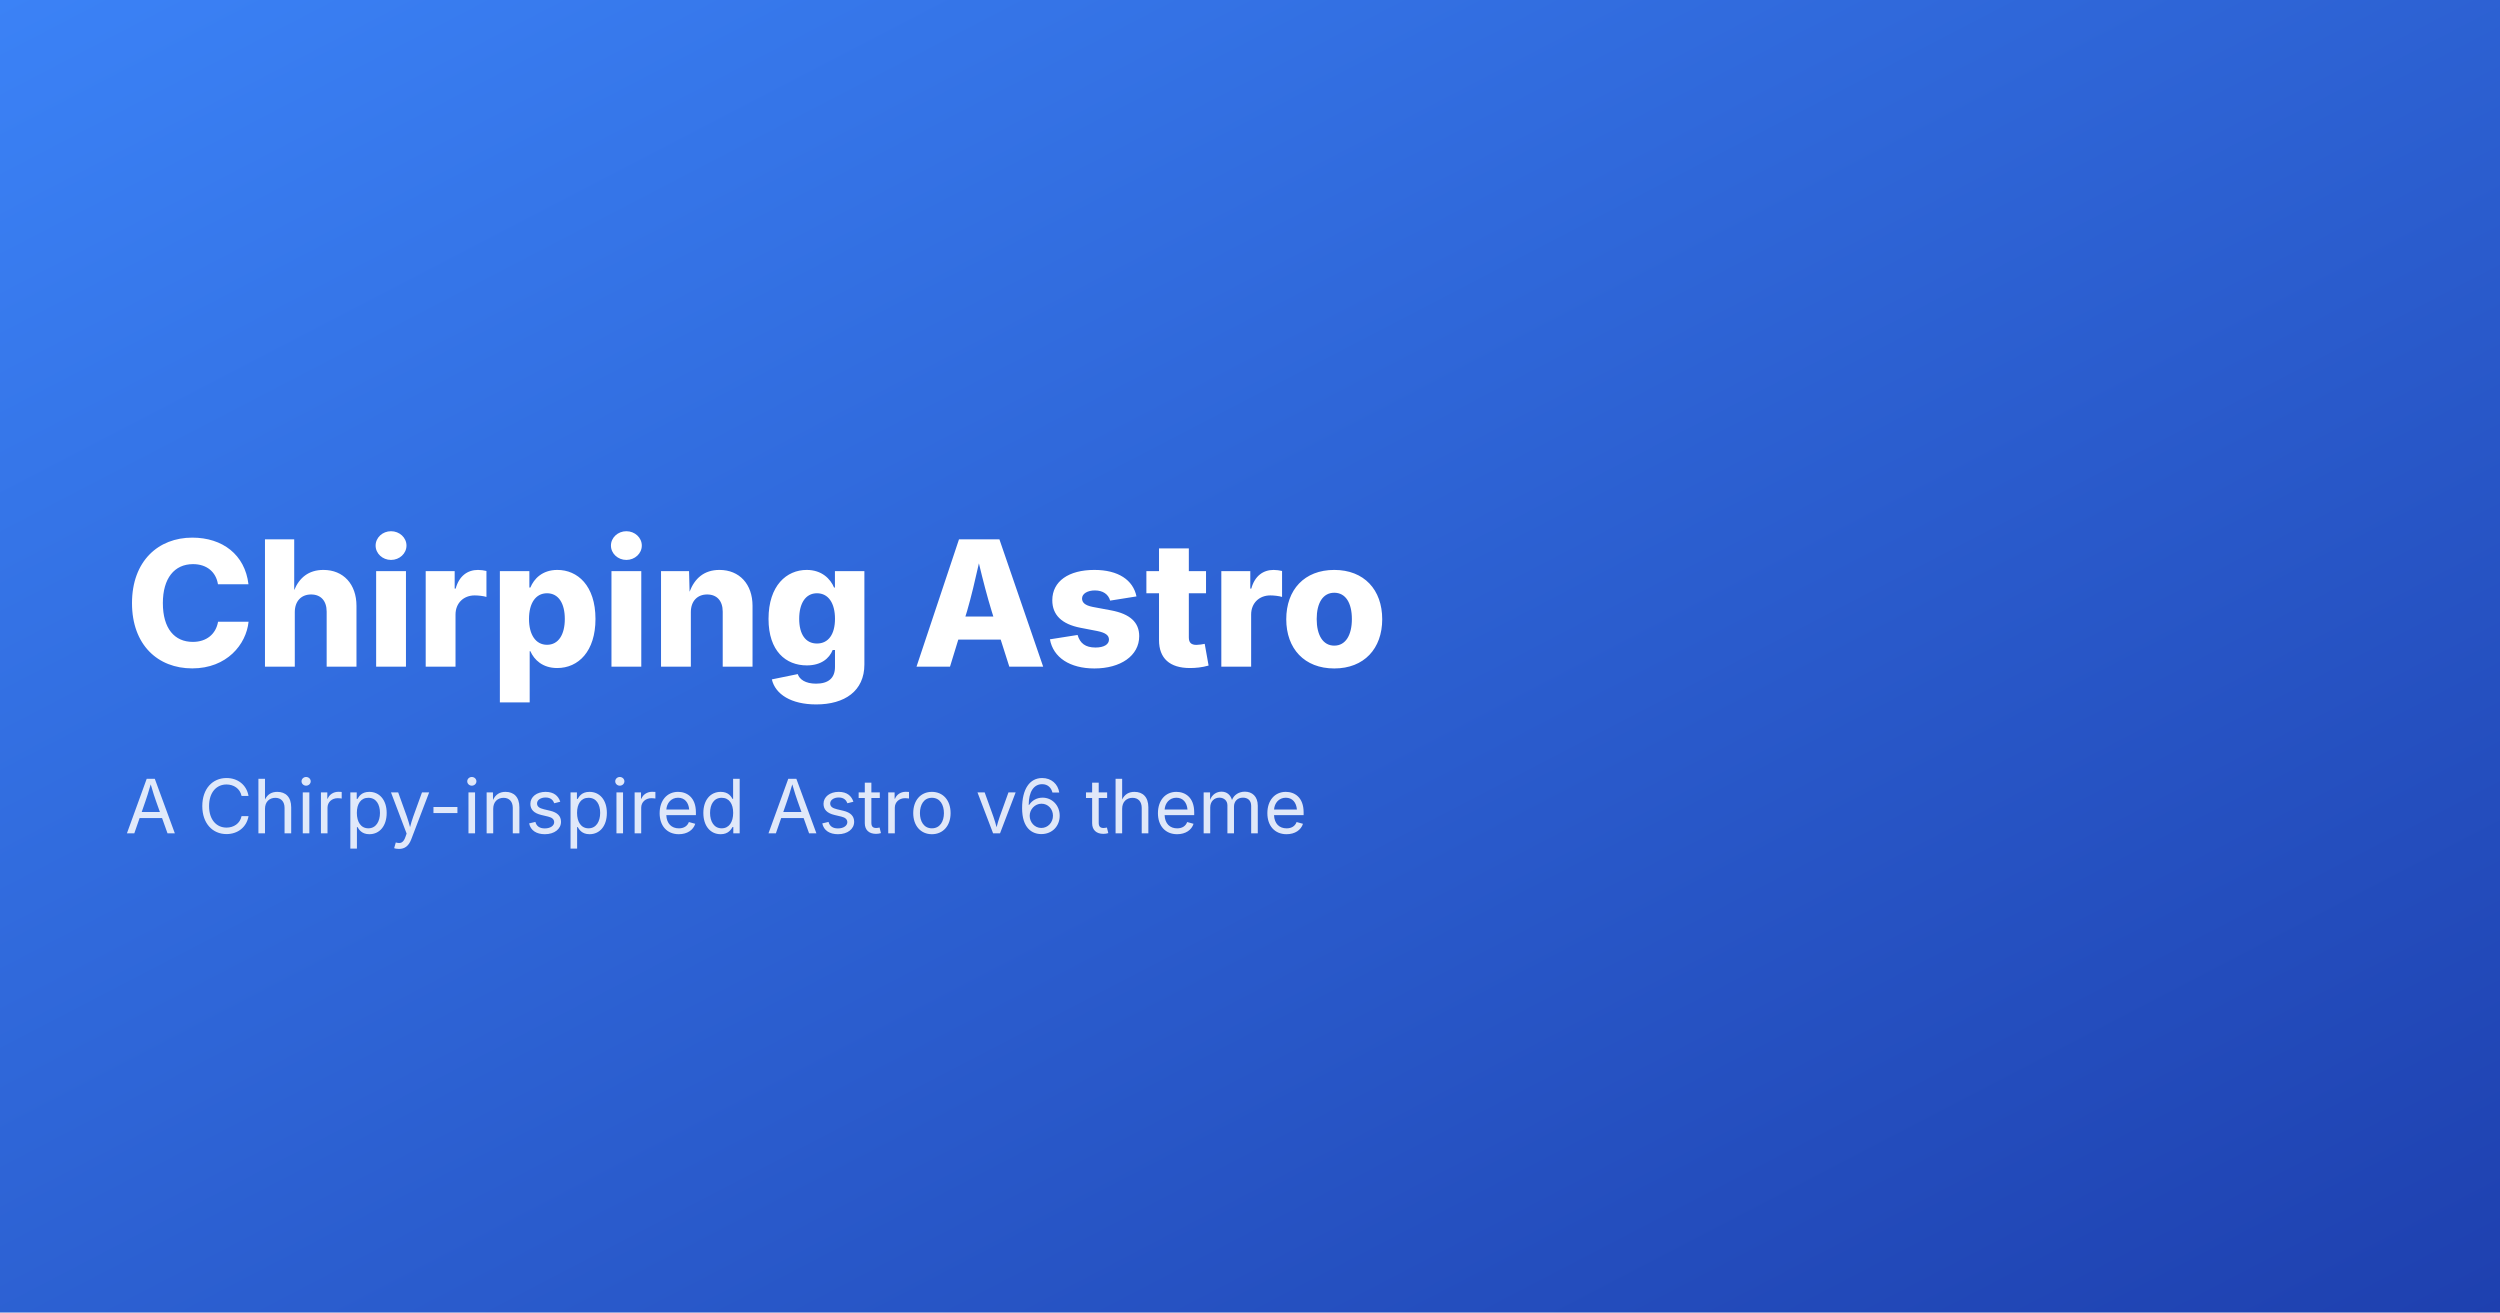
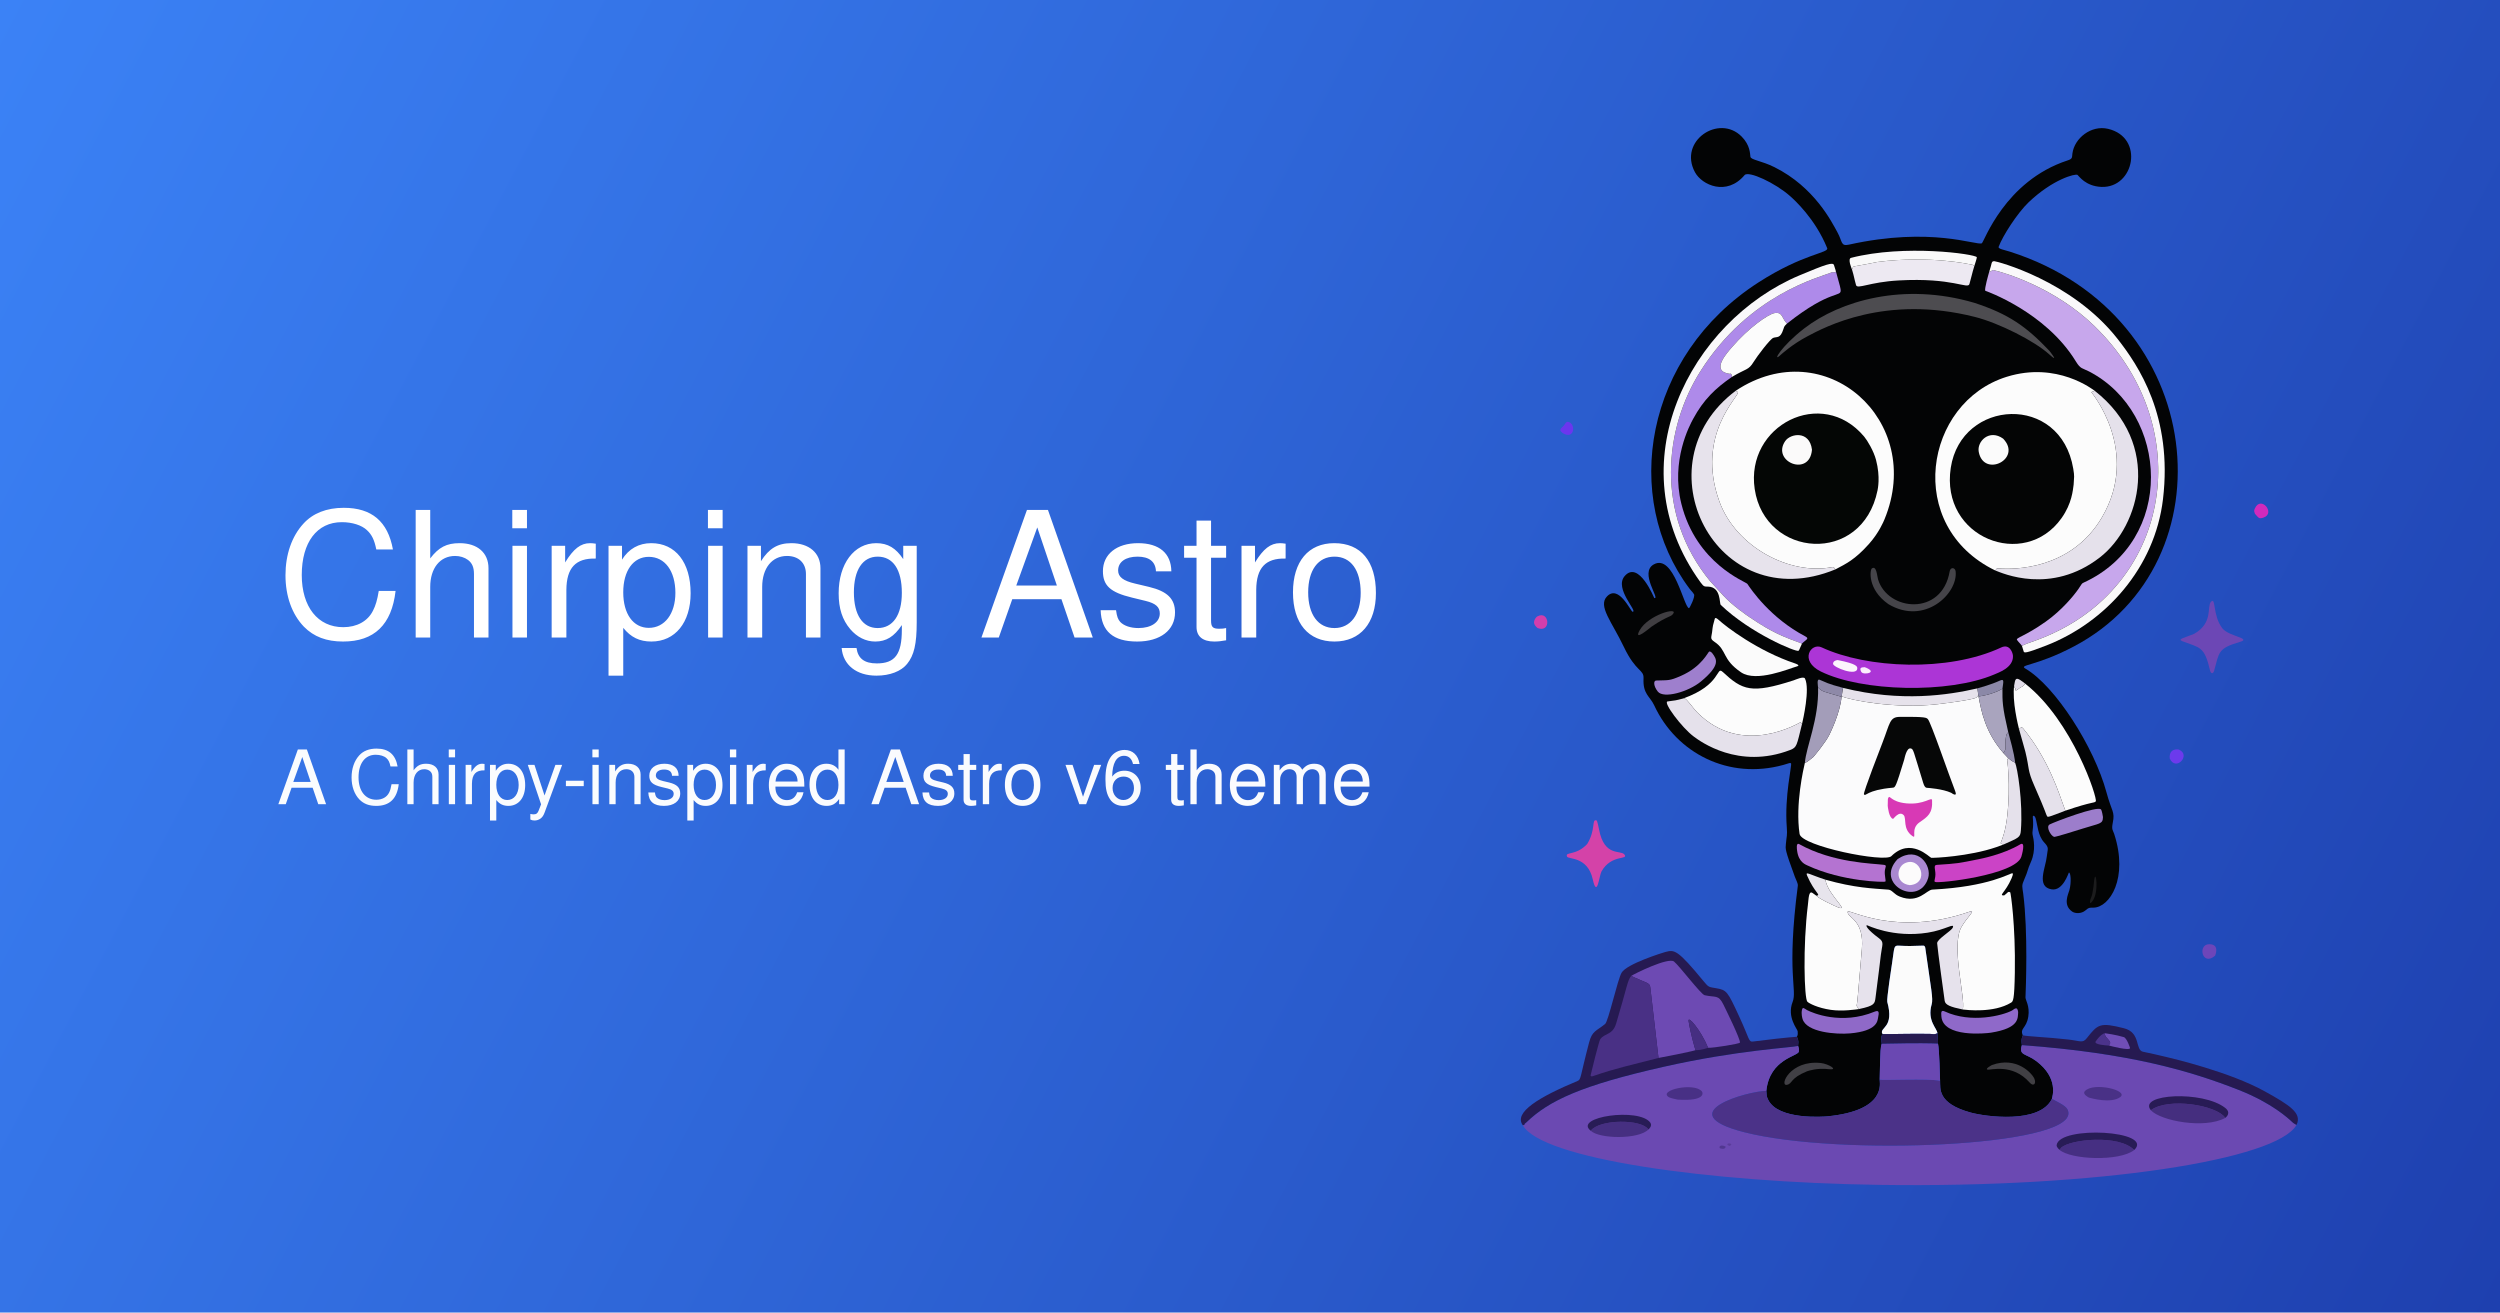
- <svg xmlns="http://www.w3.org/2000/svg" viewBox="0 0 1200 630" width="1200" height="630">
-   <defs>
-     <linearGradient id="g" x1="0" x2="1" y1="0" y2="1">
-       <stop offset="0" stop-color="#3b82f6" />
-       <stop offset="1" stop-color="#1e40af" />
-     </linearGradient>
-   </defs>
-   <rect width="1200" height="630" fill="url(#g)" />
-   <text x="60" y="320" fill="white" font-family="system-ui, -apple-system, sans-serif" font-size="84" font-weight="800">
-     Chirping Astro
-   </text>
-   <text x="60" y="400" fill="rgba(255,255,255,0.85)" font-family="system-ui, -apple-system, sans-serif" font-size="36">
-     A Chirpy-inspired Astro v6 theme
-   </text>
+ <svg xmlns="http://www.w3.org/2000/svg" width="1200" height="630" viewBox="0 0 1200 630">
+   <linearGradient id="linearGradient1" x1="0" y1="0" x2="1200" y2="630" gradientUnits="userSpaceOnUse">
+     <stop offset="1e-05" stop-color="#3b82f6" stop-opacity="1" />
+     <stop offset="1" stop-color="#1e40af" stop-opacity="1" />
+   </linearGradient>
+   <path id="Path" fill="url(#linearGradient1)" stroke="none" d="M 0 0 L 1200 0 L 1200 630 L 0 630 Z" />
+   <text id="Chirping-Astro" xml:space="preserve" x="133" y="306" font-family="Helvetica" font-size="84" fill="#ffffff">Chirping Astro</text>
+   <text id="A-Chirpy-inspired-Astro-v6" xml:space="preserve" x="133" y="386" font-family="Helvetica" font-size="36" fill="#ffffff" fill-opacity="0.976">A Chirpy-inspired Astro v6 theme</text>
+   <g id="avatar">
+     <path id="path1" fill="#030405" fill-rule="evenodd" stroke="none" d="M 929.955 495.976 C 929.928 493.666 924.896 490.101 927.203 482.068 C 927.982 479.357 926.983 475.163 924.128 454.969 C 924.112 454.855 923.976 453.888 923.172 453.903 C 917.209 454.008 917.236 454.24 911.273 453.912 C 908.919 453.783 909.331 454.906 908.236 462.012 C 908.004 463.517 905.526 479.594 905.889 480.908 C 909.314 493.293 902.432 492.925 903.396 495.994 C 903.41 496.038 903.396 495.994 903.846 496.363 C 903.758 496.688 903.288 496.816 903.201 497.141 C 903.121 497.438 902.853 498.44 903.229 500.984 C 902.754 502.281 902.547 502.845 902.243 518.224 C 902.168 519.714 905.756 533.029 877.167 535.842 C 875.486 536.007 853.456 537.704 848.717 527.871 C 847.76 525.885 848.104 525.836 847.844 523.624 C 849.437 508.123 863.253 507.067 863.461 504.692 C 863.581 503.317 863.501 503.345 863.095 502.035 C 863.094 500.297 863.638 500.218 862.529 497.618 C 862.804 496.903 863.034 496.945 862.878 494.997 C 862.798 494.003 857.603 488.236 860.459 480.927 C 862.755 475.054 857.457 467.486 862.953 425.178 C 863.102 424.029 862.153 422.544 861.534 420.86 C 856.656 407.606 857.015 407.47 857.216 405.185 C 857.574 401.1 857.974 401.16 857.656 397.073 C 856.487 382.085 860.274 366.963 859.69 366.422 C 859.22 365.986 859.13 366.298 856.054 367.152 C 829.834 374.423 804.698 361.62 794.029 338.587 C 791.99 334.185 788.512 333.237 788.895 325.657 C 789.121 321.191 785.287 322.79 779.422 310.456 C 773.744 298.517 766.924 290.953 771.32 286.315 C 777.005 280.314 782.775 293.621 783.639 293.635 C 786.433 293.679 774.589 282.528 779.874 276.479 C 786.619 268.759 793.978 287.027 794.041 287.044 C 797.12 287.878 786.704 274.865 793.82 270.912 C 803.414 265.581 808.248 291.625 810.719 291.928 C 811.028 291.966 813.806 286.309 813.126 285.258 C 812.179 283.794 812.02 283.96 810.97 282.559 C 778.205 238.831 789.287 170.82 844.053 135.566 C 865.638 121.671 878.02 121.497 877.039 119.077 C 871.281 104.875 861.135 95.811 859.311 94.183 C 852.213 87.842 839.259 81.842 837.397 84.054 C 828.824 94.235 816.951 88.891 813.583 82.667 C 805.466 67.668 825.147 54.561 836 65.561 C 840.139 69.756 839.982 73.802 840.204 75.254 C 840.435 76.765 845.559 77.165 851.697 80.218 C 870.995 89.818 879.255 106.605 881.966 111.509 C 884.461 116.02 883.468 118.315 887.479 117.427 C 927.09 108.661 948.599 117.957 951.264 116.782 C 952.328 116.313 962.164 86.909 992.466 76.997 C 994.929 76.191 994.494 75.611 994.765 73.62 C 995.76 66.33 1003.749 59.934 1011.858 61.84 C 1029.449 65.974 1024.464 90.39 1008.646 89.716 C 1001.027 89.391 997.863 84.463 997.213 83.957 C 996.269 83.222 985.402 85.966 973.731 97.102 C 968.343 102.243 961.185 113.372 959.346 118.475 C 958.984 119.479 962.107 119.956 964.779 120.807 C 1060.472 151.286 1071.131 270.367 995.524 310.257 C 977.066 319.995 968.746 318.928 972.253 320.969 C 986.424 329.216 1005.213 358.479 1011.115 380.363 C 1013.624 389.667 1015.252 389.512 1014.134 394.922 C 1013.435 398.303 1014.224 398.495 1014.795 400.244 C 1021.754 421.55 1012.646 435.587 1004.862 435.67 C 1002.716 435.693 1002.643 435.614 1001.002 437.01 C 999.071 438.652 996.104 438.574 994.633 437.555 C 990.084 434.406 992.753 429.245 993.297 427.31 C 994.389 423.42 993.879 418.389 993.027 418.878 C 992.909 418.946 990.237 427.745 984.834 426.895 C 977.21 425.694 981.93 416.469 982.46 411.109 C 982.816 407.502 983.768 407.064 981.275 404.44 C 978.141 401.142 978.041 395.917 977.107 392.822 C 976.653 391.318 975.654 391.209 975.745 392.213 C 976.318 398.532 975.114 398.544 975.786 401.362 C 976.016 402.326 977.385 408.065 974.84 413.716 C 973.032 417.729 973.533 417.88 971.741 421.897 C 970.237 425.267 970.68 425.358 971.149 429.004 C 973.511 447.372 972.394 474.775 972.232 478.753 C 972.181 480.017 974.381 482.894 973.583 487.962 C 972.659 493.832 969.401 493.421 970.944 496.955 C 970.101 499.237 970.256 499.26 970.507 501.647 C 968.854 506.764 972.353 505.501 977.453 509.359 C 988.277 517.546 985.109 526.47 984.903 527.447 C 979.049 539.606 952.996 535.978 945.871 534.013 C 929.644 529.538 931.481 522.308 931.237 518.773 C 931.203 517.342 930.882 503.662 930.236 500.909 C 930.337 499.876 929.993 496.369 929.954 495.976 Z" />
+     <path id="path2" fill="#6b49b2" fill-rule="evenodd" stroke="none" d="M 970.507 501.647 C 1022.505 505.471 1051.57 514.12 1074.609 523.176 C 1090.599 529.46 1098.523 536.924 1100.265 538.566 C 1101.173 539.421 1101.264 539.246 1102.319 539.963 C 1093.153 556.536 1007.733 570.305 902.078 568.738 C 818.839 567.503 739.911 556.168 730.958 540.128 C 731.293 539.877 731.365 540.192 731.68 539.956 C 731.907 539.786 731.609 539.714 731.76 539.528 C 732.021 539.208 732.395 539.001 732.692 538.714 C 743.522 528.246 759.185 520.945 798.704 512.031 C 834.422 503.974 860.204 502.9 863.095 502.035 C 863.501 503.345 863.581 503.317 863.461 504.692 C 863.253 507.067 849.437 508.123 847.844 523.624 C 839.21 523.676 800.928 534.182 837.222 543.465 C 882.706 555.099 994.911 550.381 992.824 533.938 C 992.518 531.526 990.788 530.534 984.903 527.447 C 985.109 526.471 988.277 517.547 977.453 509.359 C 972.353 505.501 968.854 506.764 970.507 501.647 Z" />
+     <path id="path3" fill="#fcfcfc" fill-rule="evenodd" stroke="none" d="M 833.225 187.508 C 876.054 159.178 924.153 201.861 904.555 249.289 C 904.126 250.327 901.883 255.756 897.052 261.156 C 890.356 268.64 886.146 270.586 881.03 273.291 C 880.196 272.459 880.361 272.039 879.36 272.234 C 859.161 276.179 833.273 262.622 825.313 240.72 C 813.663 208.666 835.218 189.873 834.187 188.267 C 833.966 187.923 833.446 187.852 833.225 187.509 Z" />
+     <path id="path4" fill="#fbfbfc" fill-rule="evenodd" stroke="none" d="M 949.598 333.811 L 949.707 334.305 C 951.054 341.556 952.943 351.454 961.564 361.382 C 962.096 361.928 963.757 363.688 963.947 363.889 C 963.697 364.529 963.371 364.42 963.472 365.103 C 964.455 371.728 964.908 389.909 961.857 400.259 C 960.868 403.617 960.284 404.542 960.299 404.641 C 960.367 405.075 961.536 405.334 961.656 405.36 C 961.819 405.396 961.959 405.142 962.121 405.178 C 961.578 405.38 960.965 405.687 958.273 406.613 C 945.162 411.123 927.969 411.906 926.953 411.729 C 926.215 411.6 917.139 401.709 907.843 410.957 C 904.609 414.174 864.682 406.167 863.799 400.29 C 861.674 386.143 865.707 368.874 866.329 366.212 C 866.629 366.038 866.812 366.347 870.445 363.318 C 871.121 362.512 876.328 356.307 878.116 352.632 C 878.784 351.26 883.343 341.888 883.938 334.461 L 884.016 334.227 C 887.811 335.986 909.777 340.442 930.195 338.006 C 931.678 337.828 946.717 336.034 948.599 334.843 C 949.003 334.587 949.193 334.067 949.598 333.811 Z" />
+     <path id="path5" fill="#fcfcfc" fill-rule="evenodd" stroke="none" d="M 1005.492 187.599 C 1003.979 188.229 1003.871 188.126 1003.858 188.267 C 1003.851 188.345 1027.655 216.585 1008.87 248.438 C 993.706 274.151 965.339 273.113 961.043 272.956 C 958.752 272.872 958.713 272.694 958.337 273.036 C 958.091 273.259 957.997 273.619 957.752 273.842 C 913.91 252.561 923.599 193.181 963.255 180.853 C 987.439 173.335 1004.744 187.119 1005.492 187.599 Z" />
+     <path id="path6" fill="#fcfcfc" fill-rule="evenodd" stroke="none" d="M 876.18 422.235 C 890.321 426.233 898.877 426.446 906.393 427.023 C 908.271 427.168 909.034 429.23 911.912 430.372 C 920.872 433.929 924.68 427.153 927.514 427.009 C 955.064 425.613 964.702 419.078 965.933 419.169 C 966.121 419.183 966.526 419.304 965.586 421.501 C 962.574 428.541 959.089 429.885 962.008 429.809 C 963.843 428.479 963.745 427.707 964.929 428.334 C 965.113 428.432 967.499 443.892 967.122 466.851 C 966.901 480.303 966.264 480.69 965.268 481.294 C 956.953 486.34 943.996 484.788 942.14 484.565 C 943.534 479.054 936.422 454.26 941.405 445.128 C 944.015 440.346 948.882 436.385 945.35 437.62 C 909.906 450.005 887.147 435.929 886.9 437.612 C 886.466 440.563 894.922 441.17 893.7 455.474 C 891.571 480.405 891.601 480.387 891.218 482.526 C 891.188 482.695 891.115 483.104 892.373 484.334 C 891.301 484.5 884.43 485.558 878.814 484.735 C 872.386 483.794 868.32 481.6 867.543 480.827 C 866.042 479.333 865.337 454.041 867.788 434.361 C 868.182 431.195 868.149 427.33 870.055 428.649 C 870.656 429.065 871.23 429.519 871.831 429.935 C 872.413 430.477 873.603 431.588 880.516 434.773 C 889.894 439.092 877.412 430.084 876.18 422.236 Z" />
+     <path id="path7" fill="#261a52" fill-rule="evenodd" stroke="none" d="M 862.529 497.618 C 863.638 500.218 863.094 500.297 863.096 502.035 C 860.204 502.9 834.422 503.974 798.704 512.031 C 759.185 520.945 743.522 528.247 732.692 538.714 C 732.395 539.001 732.021 539.208 731.76 539.528 C 731.609 539.714 731.907 539.786 731.68 539.956 C 731.365 540.192 731.293 539.877 730.958 540.128 C 726.322 533.944 739.073 526.422 757.16 518.892 C 759.012 518.121 758.288 517.434 762.752 500.445 C 764.243 494.772 766.11 495.023 770.447 491.518 C 772.032 490.238 776.412 470.307 778.342 466.936 C 780.815 462.615 798.366 457.226 799.272 456.983 C 803.773 455.776 805.061 455.582 818.025 471.351 C 820.15 473.935 820.361 473.766 823.66 474.326 C 828.891 475.214 829.222 475.827 834.856 488.011 C 839.879 498.875 839.237 500.209 841.504 499.923 C 860.818 497.487 860.863 497.914 862.529 497.618 Z" />
+     <path id="path8" fill="#040605" fill-rule="evenodd" stroke="none" d="M 901.217 235.366 C 893.861 271.52 847.17 267.845 842.258 234.751 C 837.724 204.197 874.448 185.303 894.795 209.569 C 896.357 211.431 899.358 216.466 900.481 220.716 C 902.712 229.157 901.26 234.997 901.217 235.366 Z" />
+     <path id="path9" fill="#040505" fill-rule="evenodd" stroke="none" d="M 995.344 232.649 C 994.969 235.223 994.573 241.608 989.522 248.725 C 971.71 273.819 931.237 258.186 936.368 224.544 C 941.425 191.396 989.159 188.686 995.174 225.041 C 995.805 228.856 995.553 228.835 995.344 232.649 Z" />
+     <path id="path10" fill="#4b3288" fill-rule="evenodd" stroke="none" d="M 902.243 518.224 C 903.689 518.696 925.321 517.559 931.237 518.773 C 931.481 522.308 929.645 529.538 945.871 534.013 C 952.996 535.978 979.049 539.606 984.903 527.447 C 990.788 530.534 992.518 531.526 992.824 533.938 C 994.911 550.381 882.706 555.098 837.223 543.465 C 800.928 534.181 839.211 523.676 847.844 523.624 C 848.104 525.836 847.76 525.885 848.717 527.871 C 853.456 537.704 875.486 536.007 877.167 535.842 C 905.756 533.029 902.168 519.714 902.243 518.224 Z" />
+     <path id="path11" fill="#c7a7ec" fill-rule="evenodd" stroke="none" d="M 954.819 130.478 C 956.098 130.36 956.05 129.469 956.859 129.648 C 961.929 130.77 986.256 137.97 1005.285 156.465 C 1053.298 203.13 1043.264 276.08 986.912 303.292 C 977.503 307.835 974.097 308.154 970.53 310.017 C 969.441 308.526 969.301 308.7 968.185 307.2 C 967.387 306.127 971.92 305.498 981.978 298.376 C 989.751 292.871 995.519 285.766 997.599 282.769 C 999.315 280.297 999.151 280.117 1000.01 279.726 C 1044.28 259.556 1041.355 198.411 1002.797 178.323 C 999.505 176.609 998.721 177.262 996.437 173.519 C 981.834 149.587 952.945 139.575 952.943 139.572 C 952.384 138.834 954.611 131.191 954.819 130.478 Z" />
+     <path id="path12" fill="#ae8aea" fill-rule="evenodd" stroke="none" d="M 881.117 129.81 C 883.329 137.619 883.412 138.31 883.504 139.07 C 883.971 142.954 879.087 138.416 857.768 155.322 C 855.323 153.1 855.736 149.531 851.745 150.293 C 848.652 150.884 839.275 157.396 831.296 166.707 C 828.895 169.508 820.937 178.118 830.161 179.427 C 830.332 179.451 830.503 179.363 830.676 179.366 C 830.81 179.368 831.21 179.375 831.352 180.906 C 823.406 186.386 817.716 191.79 812.661 201.155 C 811.102 204.042 801.907 221.078 807.043 241.777 C 814.205 270.644 838.031 279.218 838.73 280.262 C 840.398 282.755 849.661 296.601 866.515 305.437 C 868.784 306.626 866.691 307.044 864.946 308.944 C 856.02 305.588 851.251 304.013 839.685 296.178 C 838.587 295.434 831.393 290.561 826.922 285.6 C 821.495 279.577 821.425 279.655 820.977 279.112 C 794.134 246.57 798.948 205.407 816.256 178.105 C 839.692 141.136 873.72 133.057 879.29 130.717 C 880.291 130.296 880.649 131.258 881.238 130.33 C 881.333 130.18 881.022 129.96 881.117 129.81 Z" />
+     <path id="path13" fill="#6d4ab3" fill-rule="evenodd" stroke="none" d="M 783.002 468.44 C 784.529 467.375 800.841 459.335 803.538 461.548 C 806.232 463.759 816.443 477.304 818.224 477.705 C 823.486 478.892 824.813 477.298 827.199 482.121 C 827.908 483.554 835.515 498.93 835.173 500.449 C 835.04 501.04 822.093 503.109 819.896 502.93 C 816.311 494.297 810.046 487.119 810.512 490.093 C 811.52 496.521 813.495 502.986 813.831 504.086 C 812.562 504.622 796.755 507.775 796.084 507.813 C 796.042 507.278 792.246 474.867 792.146 473.891 C 791.922 471.707 790.221 471.811 784.83 469.308 C 783.135 468.521 783.149 468.508 783.003 468.44 Z" />
+     <path id="path14" fill="#fcfcfc" fill-rule="evenodd" stroke="none" d="M 860.915 326.574 C 861.849 326.256 865.756 324.472 866.367 325.671 C 868.907 330.66 865.399 345.687 865.004 347.382 C 864.672 347.272 864.546 346.803 864.214 346.693 C 864.047 346.638 836.348 364.015 814.532 341.814 C 812.323 339.565 809.911 335.628 808.412 335.141 C 808.249 335.088 808.08 335.329 807.918 335.277 C 826.366 328.719 823.716 319.591 826.838 322.478 C 836.416 331.333 840.544 333.148 860.915 326.574 Z" />
+     <path id="path15" fill="#e5e1eb" fill-rule="evenodd" stroke="none" d="M 1005.492 187.599 C 1037.945 213.14 1027.446 252.453 1007.931 267.562 C 984.418 285.767 960.985 275.066 957.752 273.842 C 957.997 273.619 958.091 273.259 958.337 273.036 C 958.713 272.693 958.752 272.872 961.043 272.956 C 965.34 273.113 993.706 274.151 1008.87 248.438 C 1027.655 216.585 1003.851 188.345 1003.859 188.267 C 1003.871 188.126 1003.98 188.229 1005.492 187.599 Z" />
+     <path id="path16" fill="#e7e3ec" fill-rule="evenodd" stroke="none" d="M 833.225 187.508 C 833.446 187.852 833.966 187.923 834.187 188.267 C 835.218 189.873 813.663 208.666 825.313 240.72 C 833.274 262.622 859.161 276.179 879.36 272.234 C 880.361 272.038 880.196 272.459 881.03 273.291 C 823.54 297.003 786.277 222.626 833.225 187.508 Z" />
+     <path id="path17" fill="#ac35d6" fill-rule="evenodd" stroke="none" d="M 957.35 323.701 C 935.31 333.108 893.606 332.005 874 322.323 C 863.503 317.14 869.22 308.311 874.394 310.732 C 896 320.842 935.063 322.742 960.614 310.767 C 964.718 308.844 966.176 313.482 966.227 314.857 C 966.442 320.609 959.018 322.907 957.35 323.701 Z" />
+     <path id="path18" fill="#fcfcfc" fill-rule="evenodd" stroke="none" d="M 972.047 328.111 C 994.875 346.045 1006.992 383.431 1005.97 384.652 C 1005.187 385.588 1004.728 384.573 991.389 389.115 C 991.322 388.921 991.322 388.958 990.488 386.713 C 988.572 381.554 983.405 364.613 971.122 349.671 C 970.316 348.69 970.096 349.158 969.138 350.012 C 968.724 348.363 965.712 336.384 966.822 328.884 C 966.89 329.049 966.682 329.25 966.751 329.415 C 967.222 330.546 967.424 330.428 967.43 330.533 C 967.44 330.715 967.327 330.892 967.345 331.074 C 967.427 331.914 968.684 330.838 968.772 330.762 C 970.433 329.341 970.954 329.956 972.048 328.111 Z" />
+     <path id="path19" fill="#faf9fa" fill-rule="evenodd" stroke="none" d="M 954.819 130.478 C 956.271 126.215 955.65 125.427 957.252 125.364 C 958.122 125.331 994.404 134.557 1016.436 162.671 C 1026.45 175.449 1042.961 199.849 1038.232 239.632 C 1034.324 272.508 1010.737 298.763 982.101 309.885 C 972.099 313.77 971.591 313.437 971.355 312.668 C 971.289 312.456 971.294 312.472 970.53 310.017 C 974.097 308.154 977.503 307.835 986.912 303.292 C 1043.264 276.08 1053.298 203.13 1005.285 156.465 C 986.256 137.97 961.929 130.77 956.859 129.648 C 956.05 129.469 956.098 130.36 954.819 130.478 Z" />
+     <path id="path20" fill="#e6e2ec" fill-rule="evenodd" stroke="none" d="M 892.373 484.334 C 891.115 483.103 891.188 482.695 891.218 482.526 C 891.601 480.387 891.571 480.405 893.7 455.474 C 894.922 441.17 886.466 440.563 886.9 437.612 C 887.147 435.929 909.906 450.005 945.35 437.62 C 948.882 436.385 944.015 440.345 941.405 445.128 C 936.422 454.26 943.534 479.054 942.14 484.565 C 936.116 483.323 933.713 482.346 933.44 480.374 C 933.134 478.168 930.02 455.695 929.834 452.77 C 929.711 450.84 936.643 446.891 937.332 445.255 C 938.391 442.739 933.834 446.338 925.31 447.682 C 908.561 450.324 896.31 444.065 896.116 444.092 C 895.328 444.204 896.474 446.355 901.893 450.342 C 904.561 452.304 903.384 453.501 902.827 458.221 C 902.634 459.863 901.591 468.72 900.269 478.727 C 899.87 481.749 899.911 482.737 892.373 484.334 Z" />
+     <path id="path21" fill="#f9f8fa" fill-rule="evenodd" stroke="none" d="M 881.117 129.81 C 881.022 129.961 881.333 130.18 881.238 130.33 C 880.649 131.259 880.291 130.296 879.29 130.717 C 873.72 133.057 839.692 141.136 816.256 178.105 C 798.948 205.407 794.134 246.57 820.977 279.112 C 821.425 279.655 821.495 279.577 826.922 285.6 C 831.393 290.561 838.587 295.435 839.685 296.178 C 851.251 304.014 856.02 305.588 864.946 308.944 C 863.543 312.155 863.52 312.175 863.287 312.372 C 862.334 313.177 840.2 304.029 825.966 290.359 C 825.21 289.634 826.21 281.756 819.856 281.57 C 818.183 281.52 817.892 281.786 816.267 279.543 C 775.219 222.895 811.479 154.137 863.745 132.181 C 876.644 126.763 879.761 125.781 880.298 127.203 C 880.619 128.055 880.796 128.958 881.117 129.811 Z" />
+     <path id="path22" fill="#060707" fill-rule="evenodd" stroke="none" d="M 922.847 374.826 C 918.278 359.986 918.482 359.607 917.204 359.26 C 915.11 358.692 914.165 364.132 914.016 364.623 C 910.013 377.754 909.724 377.987 908.566 378.087 C 895.689 379.198 895.652 382.556 894.688 381.268 C 894.213 380.634 902.837 358.422 903.601 356.456 C 907.197 347.194 906.974 344.156 911.817 344.103 C 924.552 343.963 924.58 344.495 925.338 345.14 C 926.693 346.292 935.541 372.223 938.479 379.707 C 939.766 382.987 936.597 380.556 936.593 380.554 C 932.473 378.657 925.759 378.208 924.798 378.143 C 923.602 378.063 923.033 375.343 922.847 374.826 Z" />
+     <path id="path23" fill="#493085" fill-rule="evenodd" stroke="none" d="M 783.002 468.44 C 783.149 468.508 783.135 468.521 784.83 469.308 C 790.221 471.811 791.922 471.707 792.146 473.891 C 792.246 474.867 796.041 507.278 796.083 507.813 C 782.704 511.321 775.853 512.648 764.652 516.527 C 764.559 516.559 763.38 516.967 763.512 516.079 C 763.561 515.746 767.457 499.791 768.109 498.852 C 770.233 495.789 774.045 496.971 775.759 491.269 C 780.904 474.152 781.219 470.313 783.002 468.44 Z" />
+     <path id="path24" fill="#261a51" fill-rule="evenodd" stroke="none" d="M 970.944 496.955 C 973.645 497.553 983.223 497.868 992.923 498.987 C 998.701 499.653 999.638 500.872 1001.691 498.286 C 1006.992 491.604 1007.93 490.641 1019.413 493.535 C 1027.74 495.633 1024.737 503.997 1028.628 504.833 C 1034.095 506.008 1034.064 505.977 1039.515 507.271 C 1043.429 508.2 1070.371 514.595 1086.998 523.796 C 1099.126 530.508 1105.123 534.37 1102.319 539.963 C 1101.264 539.245 1101.173 539.421 1100.265 538.566 C 1098.523 536.924 1090.599 529.46 1074.609 523.176 C 1051.57 514.12 1022.505 505.471 970.507 501.647 C 970.256 499.26 970.101 499.237 970.944 496.955 Z" />
+     <path id="path25" fill="#fbfbfb" fill-rule="evenodd" stroke="none" d="M 929.955 495.976 C 928.286 496.699 928.257 496.315 926.419 496.264 C 919.338 496.069 905.197 496.466 903.846 496.363 C 903.397 495.994 903.411 496.038 903.397 495.994 C 902.433 492.925 909.315 493.293 905.889 480.908 C 905.526 479.594 908.004 463.517 908.236 462.012 C 909.331 454.906 908.919 453.783 911.273 453.912 C 917.236 454.24 917.209 454.008 923.172 453.903 C 923.976 453.888 924.112 454.855 924.128 454.969 C 926.983 475.163 927.982 479.357 927.203 482.068 C 924.896 490.101 929.928 493.666 929.955 495.976 Z" />
+     <path id="path26" fill="#4d4c50" fill-rule="evenodd" stroke="none" d="M 947.589 145.328 C 964.175 150.725 972.628 156.724 983.665 168.351 C 983.761 168.452 988.865 174.852 983.63 170.095 C 976.551 163.662 959.519 155.06 948.031 152.145 C 904.893 141.2 875.601 157.186 867.568 161.426 C 860.297 165.263 855.261 169.837 854.302 170.708 C 850.774 173.912 854.772 166.339 866.007 157.663 C 883.27 144.332 913.832 135.406 947.589 145.328 Z" />
+     <path id="path27" fill="#e5e1eb" fill-rule="evenodd" stroke="none" d="M 807.918 335.277 C 808.08 335.33 808.249 335.088 808.412 335.141 C 809.911 335.628 812.323 339.565 814.532 341.814 C 836.348 364.015 864.047 346.638 864.214 346.693 C 864.546 346.803 864.672 347.272 865.004 347.382 C 862.375 357.95 862.594 358.727 859.232 360.015 C 834.46 369.505 816.01 355.78 813.014 353.552 C 807.259 349.27 798.099 337 800.434 336.694 C 804.218 336.199 804.187 336.268 807.918 335.277 Z" />
+     <path id="path28" fill="#ede9f2" fill-rule="evenodd" stroke="none" d="M 947.666 127.729 C 946.364 132.005 946.569 132.019 945.328 136.328 C 944.559 138.998 937.482 133.143 911.27 134.617 C 897.255 135.404 891.496 138.996 890.893 136.826 C 889.848 133.069 890.072 133.06 888.948 129.353 C 889.521 128.464 889.097 128.019 890.162 127.831 C 900.209 126.062 900.157 125.881 901.035 125.767 C 926.406 122.481 945.66 126.903 945.869 126.921 C 947.445 127.059 947.311 127.569 947.667 127.729 Z" />
+     <path id="path29" fill="#6a48b2" fill-rule="evenodd" stroke="none" d="M 903.229 500.984 C 921.618 500.582 926.625 500.777 930.236 500.91 C 930.882 503.662 931.203 517.342 931.237 518.773 C 925.321 517.559 903.689 518.696 902.243 518.224 C 902.547 502.845 902.754 502.281 903.229 500.984 Z" />
+     <path id="path30" fill="#fbfbfb" fill-rule="evenodd" stroke="none" d="M 821.797 303.46 C 822.171 300.158 822.19 300.197 823.097 296.992 C 823.361 296.063 824.713 297.332 824.816 297.429 C 828.312 300.709 843.797 312.502 861.599 318.439 C 861.732 318.483 864.356 319.359 862.669 319.827 C 858.878 320.878 843.028 327.712 835.704 322.709 C 826.37 316.333 829.148 312.219 822.933 308.066 C 820.725 306.59 821.442 306.085 821.797 303.46 Z" />
+     <path id="path31" fill="#fcfcfc" fill-rule="evenodd" stroke="none" d="M 857.768 155.322 C 856.608 156.462 856.529 156.398 856.037 157.957 C 854.553 162.666 852.962 161.504 851.174 162.168 C 849.682 162.722 843.494 170.84 841.697 173.784 C 839.269 177.76 838.346 176.754 831.353 180.906 C 831.21 179.375 830.811 179.368 830.676 179.366 C 830.503 179.363 830.332 179.451 830.161 179.427 C 820.937 178.118 828.896 169.508 831.296 166.707 C 839.275 157.396 848.652 150.884 851.745 150.293 C 855.736 149.531 855.323 153.1 857.768 155.322 Z" />
+     <path id="path32" fill="#b473d1" fill-rule="evenodd" stroke="none" d="M 867.498 415.387 C 866.998 415.07 863.369 414.098 862.626 408.423 C 862.541 407.774 861.965 404.255 863.662 405.202 C 879.904 414.26 898.976 414.417 904.207 415.116 C 905.823 415.331 904.997 416.029 904.766 417.622 C 904.393 420.199 905.426 422.672 904.949 423.177 C 904.661 423.482 884.455 423.316 867.498 415.387 Z" />
+     <path id="path33" fill="#cb43c6" fill-rule="evenodd" stroke="none" d="M 949.726 412.423 C 950.199 412.321 961.378 410.261 969.747 405.269 C 972.499 403.628 970.405 410.692 970.271 411.144 C 967.642 420.017 930.074 424.234 928.786 423.31 C 928.344 422.993 928.594 422.909 928.917 420.846 C 929.397 417.773 927.641 415.27 929.684 415.135 C 939.791 414.469 939.773 414.428 949.726 412.422 Z" />
+     <path id="path34" fill="#e5e1eb" fill-rule="evenodd" stroke="none" d="M 969.138 350.012 C 970.096 349.158 970.316 348.69 971.122 349.671 C 983.406 364.613 988.572 381.555 990.488 386.713 C 991.322 388.959 991.321 388.921 991.389 389.115 C 983.211 392.264 982.938 392.376 982.57 391.739 C 981.939 390.645 982.351 390.484 976.481 377.175 C 973.063 369.427 974.2 369.113 972.185 360.875 C 971.699 358.887 970.375 354.571 969.138 350.012 Z" />
+     <path id="path35" fill="#6c47b5" fill-rule="evenodd" stroke="none" d="M 1053.125 304.276 C 1062.419 299.066 1059.258 291.191 1061.204 288.957 C 1063.727 286.061 1061.94 295.514 1066.764 301.634 C 1069.798 305.484 1081.098 306.386 1075.117 308.125 C 1064.467 311.222 1065.234 313.184 1062.8 321.896 C 1062.293 323.712 1061.177 323.355 1060.821 321.815 C 1058.143 310.252 1056.066 311.004 1047.595 307.806 C 1044.838 306.765 1048.71 306.106 1053.125 304.276 Z" />
+     <path id="path36" fill="#e6e2eb" fill-rule="evenodd" stroke="none" d="M 884.759 330.2 C 912.631 337.121 935.172 333.645 949.15 330.42 C 949.16 330.693 949.209 330.645 949.598 333.811 C 949.193 334.067 949.003 334.587 948.599 334.843 C 946.717 336.034 931.678 337.829 930.195 338.006 C 909.777 340.442 887.811 335.986 884.016 334.227 C 884.483 331.068 884.475 331.088 884.52 330.816 C 884.578 330.466 884.702 330.55 884.759 330.2 Z" />
+     <path id="path37" fill="#a39db9" fill-rule="evenodd" stroke="none" d="M 872.68 330 C 874.656 332.134 875.756 332.05 883.938 334.462 C 883.343 341.888 878.784 351.26 878.116 352.633 C 876.328 356.307 871.121 362.512 870.445 363.318 C 866.812 366.347 866.629 366.038 866.329 366.212 C 866.928 358.419 873.113 345.326 872.68 330 Z" />
+     <path id="path38" fill="#8f69c8" fill-rule="evenodd" stroke="none" d="M 867.38 484.841 C 869.901 486.169 883.848 492.195 899.827 485.59 C 902.086 484.656 901.977 486.106 901.476 488.474 C 901.177 489.887 901.314 494.87 888.012 496.029 C 881.395 496.605 867.075 495.564 865.208 489.054 C 865.113 488.723 864.511 486.625 864.943 484.75 C 865.315 483.134 865.957 484.026 867.38 484.841 Z" />
+     <path id="path39" fill="#8f69c9" fill-rule="evenodd" stroke="none" d="M 968.715 485.779 C 968.487 488.601 969.52 493.484 955.661 495.683 C 953.14 496.083 932.693 498.139 931.87 487.943 C 931.7 485.84 931.652 484.65 933.58 485.539 C 946.171 491.341 961.306 487.446 965.792 485.038 C 966.601 484.604 968.353 482.556 968.715 485.779 Z" />
+     <path id="path40" fill="#d442a8" fill-rule="evenodd" stroke="none" d="M 761.869 405.099 C 766.114 398.134 763.849 393.024 766.324 393.78 C 766.736 393.906 767.466 397.769 767.533 398.123 C 770.052 411.438 777.903 407.859 779.71 410.152 C 781.901 412.933 773.465 409.874 768.712 418.3 C 767.589 420.291 766.65 431.577 764.498 421.988 C 762.029 410.988 752.756 412.569 752.174 411.176 C 751.115 408.639 756.515 410.9 761.869 405.099 Z" />
+     <path id="path41" fill="#f9f9f9" fill-rule="evenodd" stroke="none" d="M 947.666 127.729 C 947.311 127.569 947.445 127.059 945.869 126.921 C 945.66 126.903 926.406 122.481 901.035 125.767 C 900.157 125.881 900.209 126.062 890.162 127.831 C 889.097 128.019 889.521 128.464 888.948 129.353 C 888.862 129.071 886.722 124.227 888.512 123.767 C 914.227 117.153 948.061 121.935 948.877 123.457 C 948.999 123.683 947.777 127.391 947.666 127.729 Z" />
+     <path id="path42" fill="#a988d1" fill-rule="evenodd" stroke="none" d="M 910.861 412.359 C 920.762 405.711 927.331 415.527 925.517 421.464 C 921.162 435.72 899.443 424.423 910.861 412.359 Z" />
+     <path id="path43" fill="#a9a4be" fill-rule="evenodd" stroke="none" d="M 961.177 330.532 C 961.14 336.668 961.101 339.148 963.859 351.061 C 963.775 351.211 964.072 351.412 963.987 351.563 C 963.873 351.765 962.719 351.4 962.571 357.066 C 962.51 359.382 963.064 359.582 961.564 361.382 C 952.943 351.454 951.054 341.556 949.707 334.305 C 954.827 333.652 959.823 331.591 961.177 330.532 Z" />
+     <path id="path44" fill="#452e7f" fill-rule="evenodd" stroke="none" d="M 1032.406 532.905 C 1040.949 526.591 1064.219 530.537 1068.132 536.594 C 1058.227 541.999 1037.101 538.041 1032.406 532.905 Z" />
+     <path id="path45" fill="#462f82" fill-rule="evenodd" stroke="none" d="M 988.573 551.921 C 988.879 551.63 989.039 551.209 989.345 550.918 C 993.688 546.793 1017.202 544.467 1024.41 552.015 C 1017.248 557.625 993.967 556.667 988.573 551.921 Z" />
+     <path id="path46" fill="#e5e1eb" fill-rule="evenodd" stroke="none" d="M 963.947 363.889 C 965.501 365.168 965.453 365.206 967.248 366.082 C 968.305 368.289 971.101 385.155 970.015 398.677 C 969.752 401.961 969.034 402.077 962.122 405.178 C 961.959 405.142 961.819 405.396 961.657 405.36 C 961.537 405.334 960.367 405.075 960.3 404.641 C 960.284 404.542 960.868 403.617 961.858 400.259 C 964.908 389.909 964.455 371.728 963.472 365.103 C 963.371 364.42 963.697 364.529 963.947 363.889 Z" />
+     <path id="path47" fill="#9e7fcd" fill-rule="evenodd" stroke="none" d="M 822.045 313.744 C 823.91 316.37 826.116 319.095 816.463 327.112 C 810.502 332.063 798.567 335.501 795.748 331.964 C 793.726 329.428 793.519 326.702 794.966 326.65 C 801.074 326.432 801.201 326.878 806.808 324.435 C 816.901 320.038 819.935 312.826 820.418 312.738 C 821.287 312.581 821.96 313.654 822.045 313.744 Z" />
+     <path id="path48" fill="#454449" fill-rule="evenodd" stroke="none" d="M 906.403 289.969 C 896.261 282.825 897.599 273.534 898.467 272.886 C 900.741 271.19 901.008 276.584 901.46 278.089 C 906.046 293.358 932.101 295.992 935.835 274.303 C 936.223 272.048 938.49 272.332 938.707 274.295 C 939.876 284.888 923.829 300.379 906.403 289.969 Z" />
+     <path id="path49" fill="#d839b5" fill-rule="evenodd" stroke="none" d="M 906.105 386.787 C 906.215 383.618 906.073 383.596 906.372 382.978 C 907.193 381.286 907.343 384.895 915.072 385.617 C 923.688 386.422 927.285 382.213 927.393 384.111 C 927.755 390.444 925.269 392.015 921.407 394.686 C 916.738 397.917 920.404 403.072 917.854 401.228 C 913.196 397.86 915.206 392.807 913.794 391.302 C 911.58 388.943 908.905 393.121 908.659 393.064 C 906.672 392.607 906.158 387.327 906.105 386.787 Z" />
+     <path id="path50" fill="#9c7dcb" fill-rule="evenodd" stroke="none" d="M 1009.424 392.183 C 1009.365 395.67 1007.952 395.074 999.504 397.784 C 995.838 398.96 986.517 401.85 985.966 401.702 C 984.467 401.3 981.805 396.753 983.884 395.705 C 986.516 394.379 1006.942 386.61 1008.484 388.54 C 1008.954 389.128 1009.378 391.886 1009.424 392.183 Z" />
+     <path id="path51" fill="#fbfbfb" fill-rule="evenodd" stroke="none" d="M 961.499 210.544 C 970.886 220.269 952.194 229.526 949.797 216.915 C 948.835 211.855 954.872 205.806 961.499 210.544 Z" />
+     <path id="path52" fill="#fbfafa" fill-rule="evenodd" stroke="none" d="M 869.746 215.853 C 868.691 229.198 850.141 221.648 856.893 211.718 C 859.381 208.06 868.594 206.479 869.746 215.853 Z" />
+     <path id="path53" fill="#462f81" fill-rule="evenodd" stroke="none" d="M 791.236 542.162 C 786.466 547.043 767.565 546.695 763.562 542.757 C 767.787 537.152 787.944 537.057 791.236 542.162 Z" />
+     <path id="path54" fill="#281c56" fill-rule="evenodd" stroke="none" d="M 988.573 551.921 C 988.411 551.781 987.044 550.61 987.186 549.625 C 988.557 540.146 1034.334 542.661 1024.41 552.015 C 1017.202 544.467 993.688 546.793 989.345 550.918 C 989.039 551.209 988.879 551.631 988.573 551.921 Z" />
+     <path id="path55" fill="#281b55" fill-rule="evenodd" stroke="none" d="M 1032.406 532.905 C 1025.964 525.02 1057.394 523.345 1068.114 531.804 C 1071.183 534.226 1068.435 536.359 1068.132 536.594 C 1064.219 530.537 1040.949 526.591 1032.407 532.905 Z" />
+     <path id="path56" fill="#261a51" fill-rule="evenodd" stroke="none" d="M 929.955 495.976 C 929.993 496.369 930.337 499.876 930.236 500.91 C 926.625 500.776 921.618 500.582 903.229 500.984 C 902.853 498.44 903.121 497.438 903.201 497.141 C 903.288 496.816 903.758 496.688 903.846 496.363 C 905.197 496.465 919.338 496.069 926.419 496.264 C 928.257 496.315 928.286 496.699 929.955 495.976 Z" />
+     <path id="path57" fill="#281c56" fill-rule="evenodd" stroke="none" d="M 791.236 542.162 C 787.944 537.057 767.787 537.152 763.562 542.757 C 754.96 536.1 786.882 531.501 792.145 538.872 C 793.263 540.438 791.444 541.985 791.236 542.162 Z" />
+     <path id="path58" fill="#e7e4ec" fill-rule="evenodd" stroke="none" d="M 876.18 422.235 C 877.412 430.084 889.894 439.092 880.516 434.772 C 873.603 431.588 872.413 430.477 871.831 429.935 C 874.424 429.686 871.062 428.727 867.43 420.337 C 866.408 417.977 868.608 419.801 876.18 422.235 Z" />
+     <path id="path59" fill="#fcfbfc" fill-rule="evenodd" stroke="none" d="M 916.679 424.869 C 909.543 423.935 910.391 416.46 914.044 414.501 C 921.8 410.343 926.498 424.181 916.679 424.869 Z" />
+     <path id="path60" fill="#493186" fill-rule="evenodd" stroke="none" d="M 1002.712 526.852 C 1002.45 526.721 999.451 525.218 1000.711 523.782 C 1004.755 519.173 1022.194 523.423 1017.649 526.654 C 1013.196 529.82 1003.862 527.178 1002.712 526.852 Z" />
+     <path id="path61" fill="#483085" fill-rule="evenodd" stroke="none" d="M 805.261 527.811 C 804.921 527.743 801.847 527.129 801.077 526.664 C 795.577 523.338 813.157 519.352 816.899 523.867 C 817.526 524.624 818.529 528.681 805.261 527.811 Z" />
+     <path id="path62" fill="#414044" fill-rule="evenodd" stroke="none" d="M 956.168 511.195 C 968.017 506.936 975.404 515.22 976.501 517.781 C 977.536 520.195 976.05 521.698 974.25 519.648 C 965.944 510.188 955.317 513.805 953.987 513.409 C 952.709 513.03 955.948 511.311 956.168 511.195 Z" />
+     <path id="path63" fill="#414045" fill-rule="evenodd" stroke="none" d="M 867.37 514.221 C 859.059 517.589 860.522 520.181 857.703 520.719 C 853.901 521.445 859.21 508.671 873.945 510.242 C 877.722 510.645 882.862 513.808 877.753 513.2 C 872.298 512.55 868.16 513.953 867.37 514.221 Z" />
+     <path id="path64" fill="#462e81" fill-rule="evenodd" stroke="none" d="M 819.896 502.93 C 819.637 502.993 816.874 504.112 813.831 504.086 C 813.495 502.986 811.52 496.521 810.512 490.093 C 810.046 487.119 816.311 494.297 819.896 502.93 Z" />
+     <path id="path65" fill="#704eb7" fill-rule="evenodd" stroke="none" d="M 1010.215 495.927 C 1010.961 496.027 1015.542 496.642 1019.43 497.816 C 1020.901 498.26 1022.451 503.032 1022.44 503.095 C 1022.202 504.475 1013.261 502.111 1012.485 501.906 C 1012.532 501.788 1012.28 501.678 1012.326 501.56 C 1012.384 501.411 1013.549 500.824 1012.344 499.4 C 1010.831 497.61 1010.562 497.754 1010.215 495.927 Z" />
+     <path id="path66" fill="#403e42" fill-rule="evenodd" stroke="none" d="M 792.791 300.753 C 791.724 301.57 783.824 308.322 787.047 302.515 C 791.168 295.09 806.043 291.04 803.001 294.767 C 801.74 296.312 800.556 295.517 792.791 300.753 Z" />
+     <path id="path67" fill="#8b88a7" fill-rule="evenodd" stroke="none" d="M 949.15 330.419 C 950.031 330.178 955.825 328.591 959.935 326.691 C 962.263 325.615 961.549 327.488 961.177 330.532 C 959.823 331.591 954.827 333.652 949.707 334.305 L 949.598 333.811 C 949.209 330.645 949.16 330.693 949.15 330.419 Z" />
+     <path id="path68" fill="#8e89a8" fill-rule="evenodd" stroke="none" d="M 872.68 330 C 872.611 329.129 871.945 325.716 873.387 326.274 C 876.74 327.571 876.546 328.027 884.76 330.2 C 884.702 330.549 884.578 330.466 884.52 330.816 C 884.475 331.088 884.483 331.068 884.016 334.227 L 883.938 334.461 C 875.756 332.05 874.656 332.134 872.68 330 Z" />
+     <path id="path69" fill="#fcf5fc" fill-rule="evenodd" stroke="none" d="M 882.078 316.829 C 891.493 318.663 891.491 319.976 891.49 320.793 C 891.484 324.893 879.872 320.327 879.861 318.633 C 879.85 317.048 881.851 316.852 882.078 316.829 Z" />
+     <path id="path70" fill="#9590ae" fill-rule="evenodd" stroke="none" d="M 963.86 351.061 C 966.923 362.05 967.15 364.809 967.248 366.082 C 965.453 365.207 965.501 365.168 963.947 363.889 C 963.757 363.688 962.096 361.928 961.564 361.382 C 963.064 359.582 962.51 359.382 962.571 357.066 C 962.719 351.4 963.873 351.765 963.987 351.563 C 964.072 351.413 963.775 351.211 963.859 351.061 Z" />
+     <path id="path71" fill="#6d46b9" fill-rule="evenodd" stroke="none" d="M 1063.252 458.716 C 1056.991 464.167 1054.636 453.059 1060.579 453.215 C 1065.463 453.343 1063.438 458.263 1063.252 458.716 Z" />
+     <path id="path72" fill="#6c3aec" fill-rule="evenodd" stroke="none" d="M 1041.491 364.122 C 1040.983 358.999 1045.536 359.665 1045.931 359.837 C 1051.845 362.408 1044.422 370.518 1041.491 364.122 Z" />
+     <path id="path73" fill="#d12abc" fill-rule="evenodd" stroke="none" d="M 1082.371 246.611 C 1081.978 245.278 1081.787 245.267 1082.341 244.04 C 1085.235 237.636 1092.391 246.326 1086.574 248.405 C 1084.124 249.281 1084.146 248.455 1082.371 246.611 Z" />
+     <path id="path74" fill="#d23eac" fill-rule="evenodd" stroke="none" d="M 738.084 301.491 C 737.869 301.326 736.251 300.088 736.33 298.603 C 736.381 297.627 737.13 296.267 738.102 295.777 C 743.744 292.936 744.724 303.935 738.084 301.491 Z" />
+     <path id="path75" fill="#6b36ee" fill-rule="evenodd" stroke="none" d="M 750.013 207.828 C 748.9 206.795 748.356 206.362 749.992 204.93 C 751.325 203.763 751.535 202.25 752.754 202.504 C 756.55 203.296 755.839 211.475 750.013 207.828 Z" />
+     <path id="path76" fill="#4b338b" fill-rule="evenodd" stroke="none" d="M 1010.215 495.927 C 1010.562 497.754 1010.831 497.61 1012.345 499.4 C 1013.549 500.824 1012.384 501.411 1012.326 501.559 C 1012.28 501.678 1012.532 501.788 1012.486 501.906 C 1010.826 501.801 1004.849 501.429 1005.945 499.849 C 1008.18 496.626 1009.776 496.078 1010.215 495.927 Z" />
+     <path id="path77" fill="#e2dde9" fill-rule="evenodd" stroke="none" d="M 972.047 328.111 C 970.954 329.956 970.433 329.341 968.772 330.762 C 968.683 330.838 967.427 331.914 967.345 331.074 C 967.327 330.892 967.44 330.715 967.43 330.533 C 967.424 330.428 967.222 330.546 966.75 329.415 C 966.682 329.25 966.89 329.049 966.822 328.884 C 967.264 326.349 967.381 325.001 969.606 326.34 C 970.652 326.969 971.861 327.958 972.047 328.111 Z" />
+     <path id="path78" fill="#1c1c1d" fill-rule="evenodd" stroke="none" d="M 1004.855 425.737 C 1004.999 424.626 1005.072 423.506 1005.216 422.395 C 1005.975 416.529 1007.617 428.128 1004.465 432.42 C 1002.501 435.095 1003.356 431.83 1003.394 431.735 C 1004.557 428.82 1004.293 428.786 1004.855 425.737 Z" />
+     <path id="path79" fill="#fceffd" fill-rule="evenodd" stroke="none" d="M 895.049 320.245 C 895.312 320.339 899.688 321.907 897.223 322.981 C 896.459 323.313 893.935 323.578 893.371 322.452 C 892.503 320.722 893.086 320.28 895.049 320.245 Z" />
+     <path id="path80" fill="#513790" fill-rule="evenodd" stroke="none" d="M 828.294 550.356 C 828.289 550.568 828.26 551.902 825.798 551.259 C 824.779 550.993 825.397 548.89 828.294 550.356 Z" />
+     <path id="path81" fill="#5b3c9b" fill-rule="evenodd" stroke="none" d="M 830.136 550.07 C 829.326 549.565 829.036 549.71 829.18 549.136 C 829.346 548.473 832.553 548.967 830.136 550.07 Z" />
+     <path id="path82" fill="#f1eef5" fill-rule="evenodd" stroke="none" d="M 865.595 331.074 C 866.196 331.736 867.28 331.936 866.378 331.936 C 866.204 331.936 866.085 331.743 865.969 331.615 C 865.821 331.453 865.742 331.236 865.595 331.074 Z" />
+   </g>
</svg>
